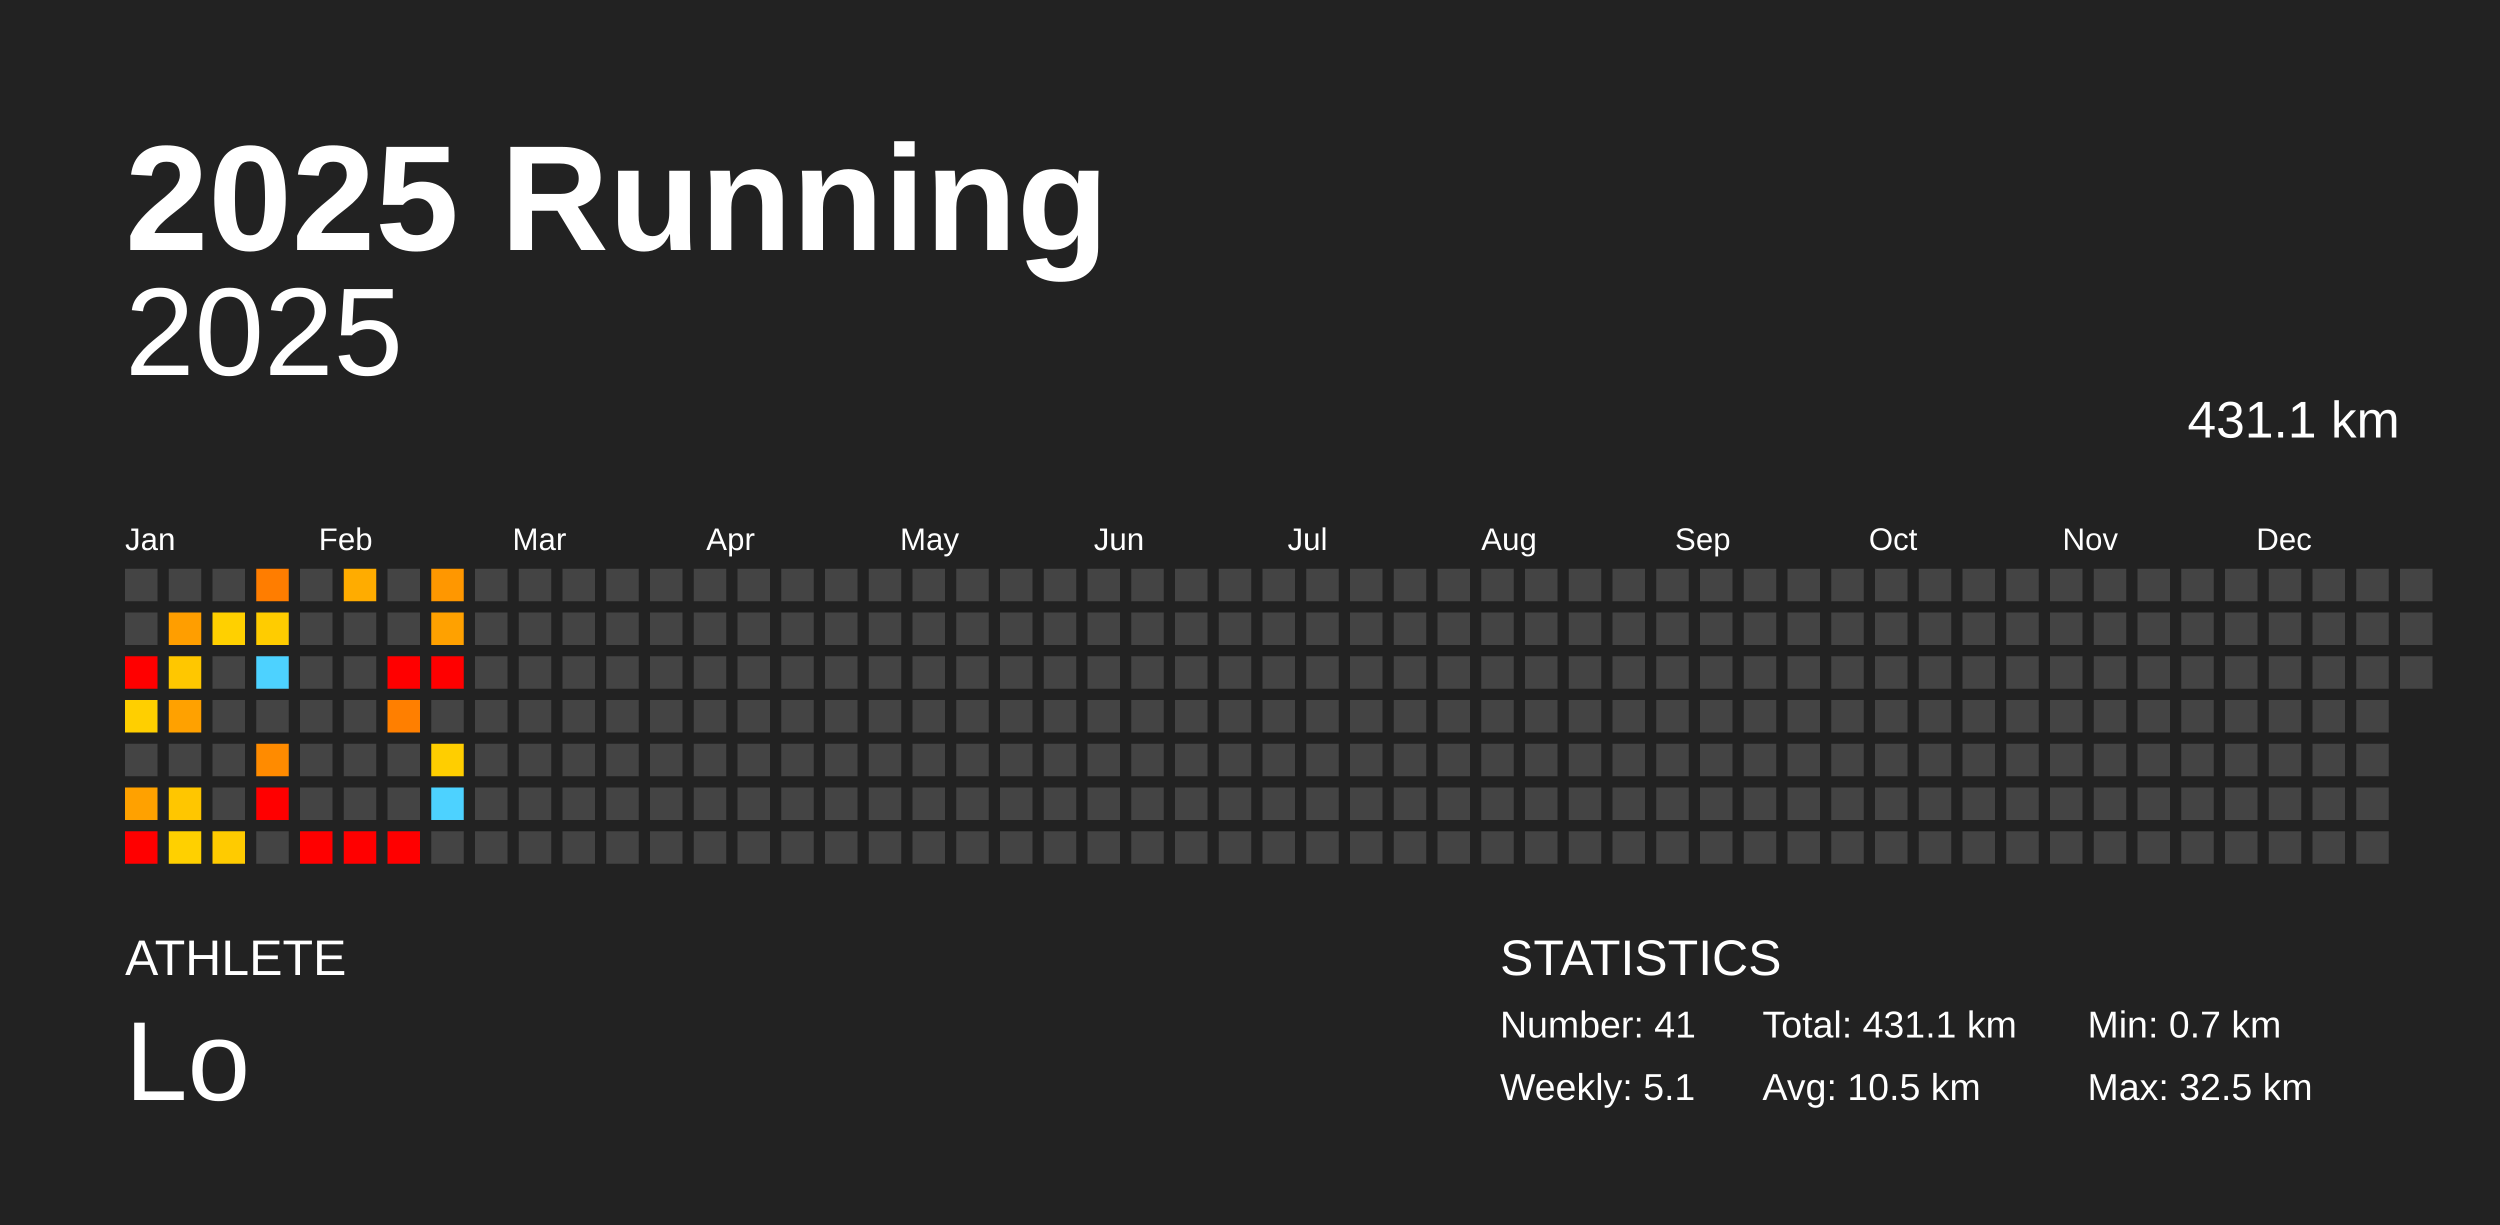
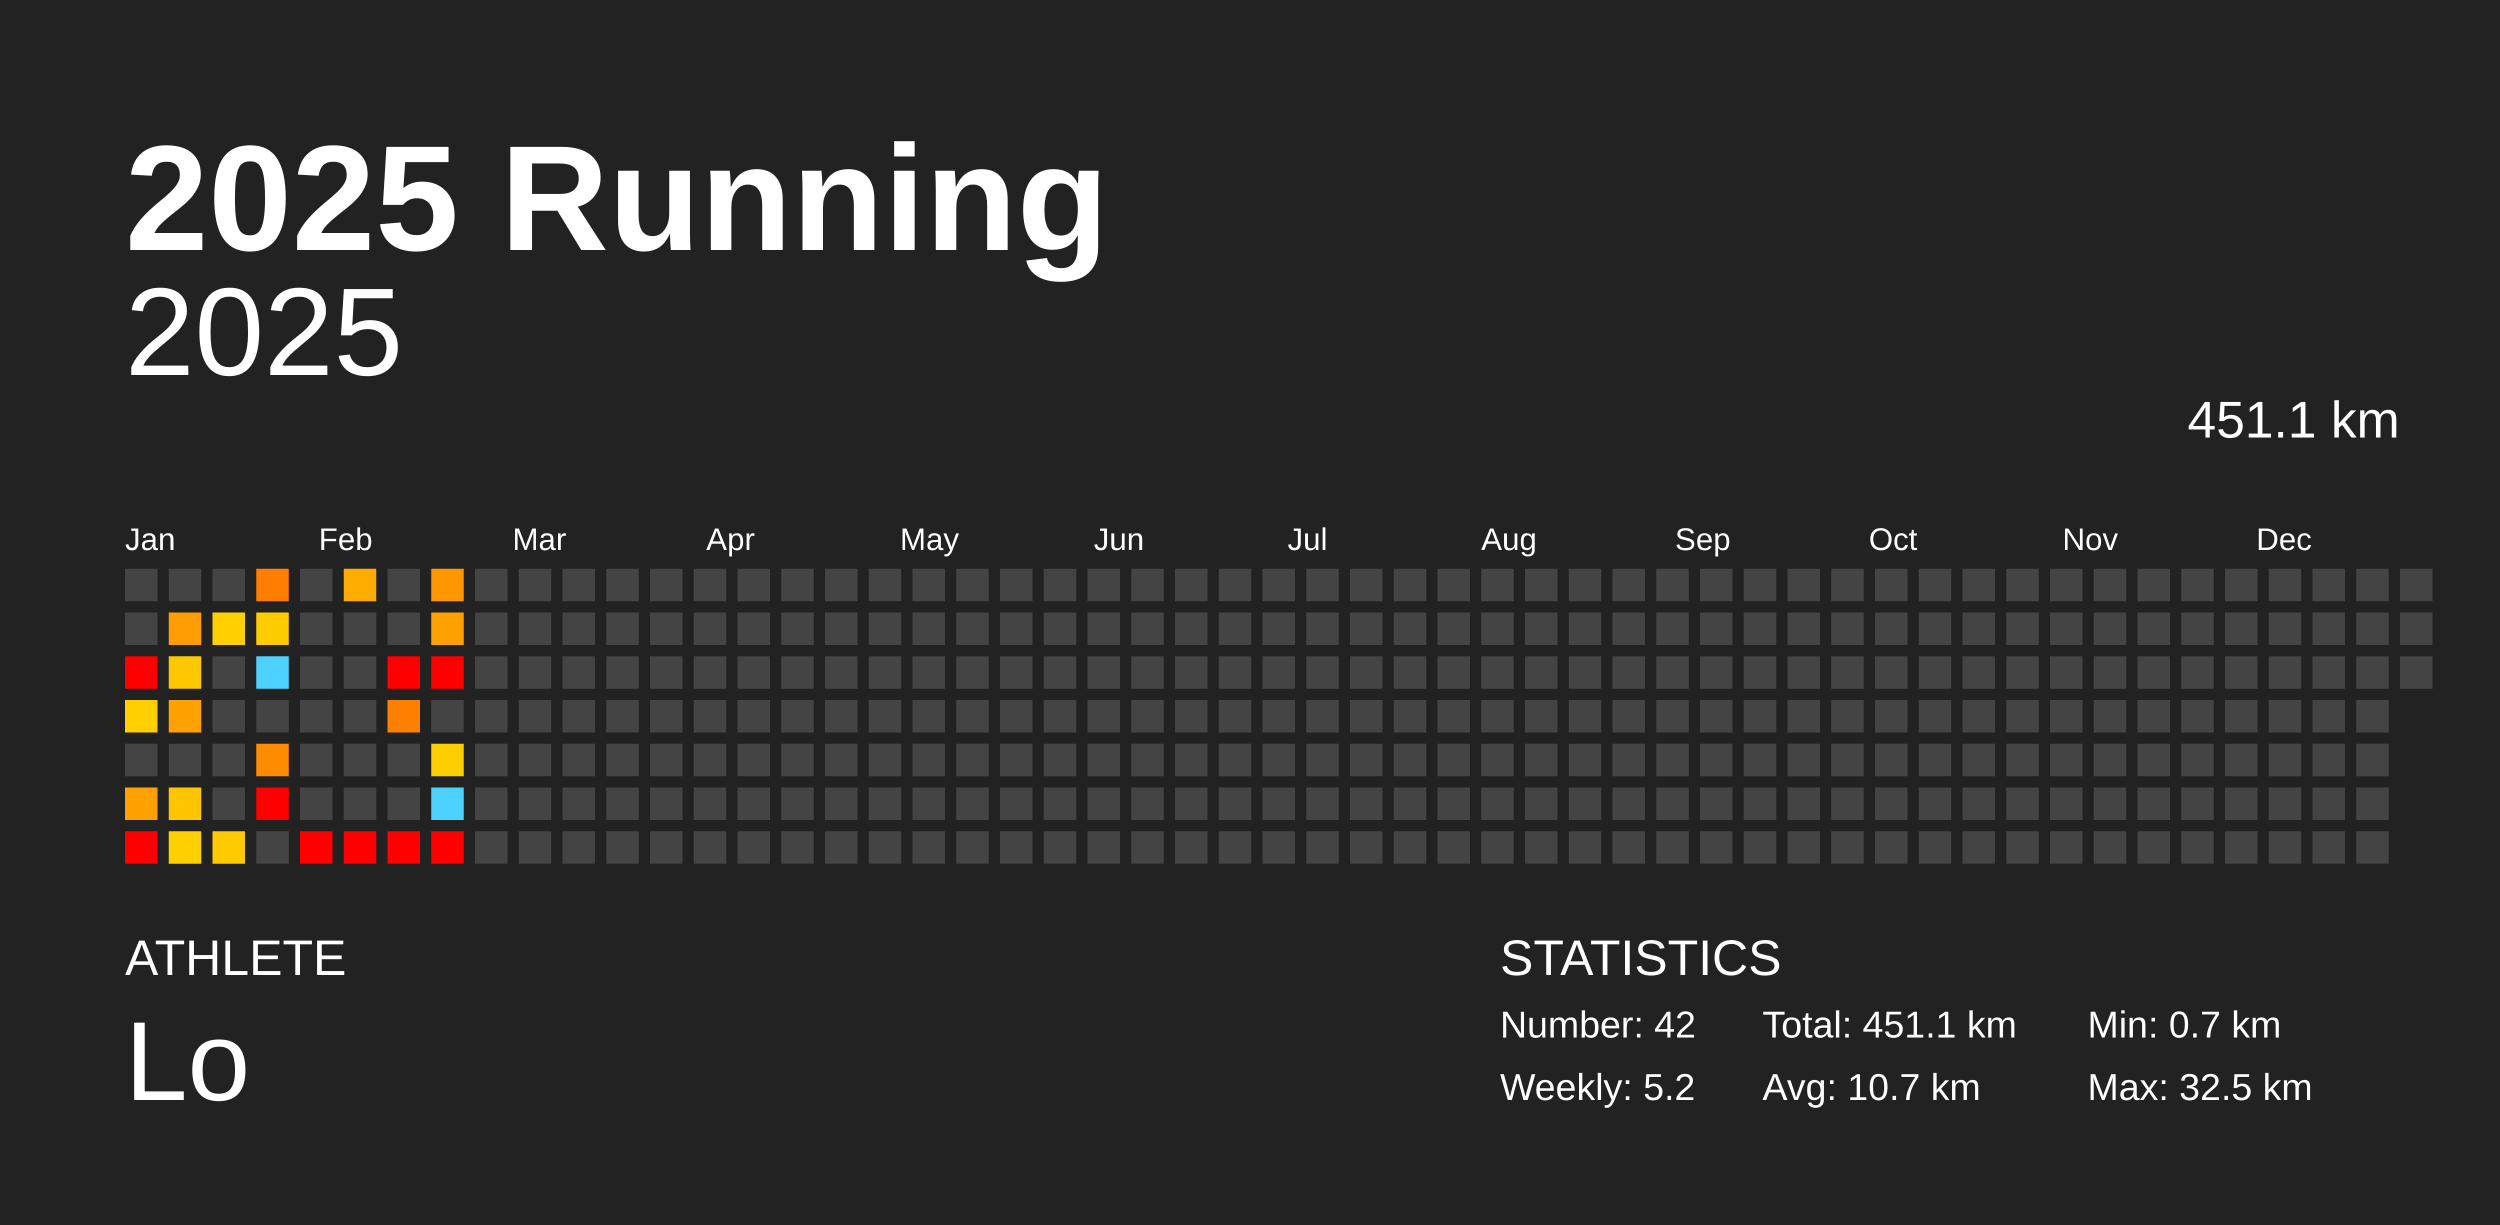
<svg xmlns="http://www.w3.org/2000/svg" baseProfile="full" height="98mm" version="1.1" viewBox="0,0,200,98" width="200mm">
  <defs />
  <rect fill="#222222" height="98" width="200" x="0" y="0" />
  <text fill="#FFFFFF" style="font-size:12px; font-family:Arial; font-weight:bold;" x="10" y="20">2025 Running</text>
  <text fill="#FFFFFF" style="font-size:4px; font-family:Arial" x="10" y="78">ATHLETE</text>
  <text fill="#FFFFFF" style="font-size:9px; font-family:Arial" x="10" y="88">Lo</text>
  <text fill="#FFFFFF" style="font-size:4px; font-family:Arial" x="120" y="78">STATISTICS</text>
-   <text fill="#FFFFFF" style="font-size:3px; font-family:Arial" x="120" y="83">Number: 41</text>
-   <text fill="#FFFFFF" style="font-size:3px; font-family:Arial" x="120" y="88">Weekly: 5.1</text>
-   <text fill="#FFFFFF" style="font-size:3px; font-family:Arial" x="141" y="83">Total: 431.1 km</text>
-   <text fill="#FFFFFF" style="font-size:3px; font-family:Arial" x="141" y="88">Avg: 10.5 km</text>
+   <text fill="#FFFFFF" style="font-size:3px; font-family:Arial" x="120" y="83">Number: 42</text>
+   <text fill="#FFFFFF" style="font-size:3px; font-family:Arial" x="120" y="88">Weekly: 5.2</text>
+   <text fill="#FFFFFF" style="font-size:3px; font-family:Arial" x="141" y="83">Total: 451.1 km</text>
+   <text fill="#FFFFFF" style="font-size:3px; font-family:Arial" x="141" y="88">Avg: 10.7 km</text>
  <text fill="#FFFFFF" style="font-size:3px; font-family:Arial" x="167" y="83">Min: 0.7 km</text>
  <text fill="#FFFFFF" style="font-size:3px; font-family:Arial" x="167" y="88">Max: 32.5 km</text>
  <text alignment-baseline="hanging" fill="#FFFFFF" style="font-size:10.0px; font-family:Arial;" x="10" y="30">2025</text>
-   <text alignment-baseline="hanging" fill="#FFFFFF" style="font-size:4.125px; font-family:Arial;" x="175" y="35">431.1 km</text>
+   <text alignment-baseline="hanging" fill="#FFFFFF" style="font-size:4.125px; font-family:Arial;" x="175" y="35">451.1 km</text>
  <text fill="#FFFFFF" style="font-size:2.5px; font-family:Arial" x="10.0" y="44">Jan</text>
  <text fill="#FFFFFF" style="font-size:2.5px; font-family:Arial" x="25.5" y="44">Feb</text>
  <text fill="#FFFFFF" style="font-size:2.5px; font-family:Arial" x="41.0" y="44">Mar</text>
  <text fill="#FFFFFF" style="font-size:2.5px; font-family:Arial" x="56.5" y="44">Apr</text>
  <text fill="#FFFFFF" style="font-size:2.5px; font-family:Arial" x="72.0" y="44">May</text>
  <text fill="#FFFFFF" style="font-size:2.5px; font-family:Arial" x="87.5" y="44">Jun</text>
  <text fill="#FFFFFF" style="font-size:2.5px; font-family:Arial" x="103.0" y="44">Jul</text>
  <text fill="#FFFFFF" style="font-size:2.5px; font-family:Arial" x="118.5" y="44">Aug</text>
  <text fill="#FFFFFF" style="font-size:2.5px; font-family:Arial" x="134.0" y="44">Sep</text>
  <text fill="#FFFFFF" style="font-size:2.5px; font-family:Arial" x="149.5" y="44">Oct</text>
  <text fill="#FFFFFF" style="font-size:2.5px; font-family:Arial" x="165.0" y="44">Nov</text>
  <text fill="#FFFFFF" style="font-size:2.5px; font-family:Arial" x="180.5" y="44">Dec</text>
  <rect fill="#444444" height="2.6" width="2.6" x="10.0" y="45.5" />
  <rect fill="#444444" height="2.6" width="2.6" x="10.0" y="49.0" />
  <rect fill="red" height="2.6" width="2.6" x="10.0" y="52.5" />
  <rect fill="#ffcf00" height="2.6" width="2.6" x="10.0" y="56.0" />
  <rect fill="#444444" height="2.6" width="2.6" x="10.0" y="59.5" />
  <rect fill="#ffa100" height="2.6" width="2.6" x="10.0" y="63.0" />
  <rect fill="red" height="2.6" width="2.6" x="10.0" y="66.5" />
  <rect fill="#444444" height="2.6" width="2.6" x="13.5" y="45.5" />
  <rect fill="#ff9e00" height="2.6" width="2.6" x="13.5" y="49.0" />
  <rect fill="#ffc700" height="2.6" width="2.6" x="13.5" y="52.5" />
  <rect fill="#ffa100" height="2.6" width="2.6" x="13.5" y="56.0" />
  <rect fill="#444444" height="2.6" width="2.6" x="13.5" y="59.5" />
  <rect fill="#ffc600" height="2.6" width="2.6" x="13.5" y="63.0" />
  <rect fill="#ffd000" height="2.6" width="2.6" x="13.5" y="66.5" />
  <rect fill="#444444" height="2.6" width="2.6" x="17.0" y="45.5" />
  <rect fill="#ffd000" height="2.6" width="2.6" x="17.0" y="49.0" />
  <rect fill="#444444" height="2.6" width="2.6" x="17.0" y="52.5" />
  <rect fill="#444444" height="2.6" width="2.6" x="17.0" y="56.0" />
  <rect fill="#444444" height="2.6" width="2.6" x="17.0" y="59.5" />
  <rect fill="#444444" height="2.6" width="2.6" x="17.0" y="63.0" />
  <rect fill="#ffcb00" height="2.6" width="2.6" x="17.0" y="66.5" />
  <rect fill="#ff7d00" height="2.6" width="2.6" x="20.5" y="45.5" />
  <rect fill="#ffcc00" height="2.6" width="2.6" x="20.5" y="49.0" />
  <rect fill="#4dd2ff" height="2.6" width="2.6" x="20.5" y="52.5" />
  <rect fill="#444444" height="2.6" width="2.6" x="20.5" y="56.0" />
  <rect fill="#ff8b00" height="2.6" width="2.6" x="20.5" y="59.5" />
  <rect fill="red" height="2.6" width="2.6" x="20.5" y="63.0" />
  <rect fill="#444444" height="2.6" width="2.6" x="20.5" y="66.5" />
  <rect fill="#444444" height="2.6" width="2.6" x="24.0" y="45.5" />
  <rect fill="#444444" height="2.6" width="2.6" x="24.0" y="49.0" />
  <rect fill="#444444" height="2.6" width="2.6" x="24.0" y="52.5" />
  <rect fill="#444444" height="2.6" width="2.6" x="24.0" y="56.0" />
  <rect fill="#444444" height="2.6" width="2.6" x="24.0" y="59.5" />
  <rect fill="#444444" height="2.6" width="2.6" x="24.0" y="63.0" />
  <rect fill="red" height="2.6" width="2.6" x="24.0" y="66.5" />
  <rect fill="#ffac00" height="2.6" width="2.6" x="27.5" y="45.5" />
  <rect fill="#444444" height="2.6" width="2.6" x="27.5" y="49.0" />
  <rect fill="#444444" height="2.6" width="2.6" x="27.5" y="52.5" />
  <rect fill="#444444" height="2.6" width="2.6" x="27.5" y="56.0" />
  <rect fill="#444444" height="2.6" width="2.6" x="27.5" y="59.5" />
  <rect fill="#444444" height="2.6" width="2.6" x="27.5" y="63.0" />
  <rect fill="red" height="2.6" width="2.6" x="27.5" y="66.5" />
  <rect fill="#444444" height="2.6" width="2.6" x="31.0" y="45.5" />
  <rect fill="#444444" height="2.6" width="2.6" x="31.0" y="49.0" />
  <rect fill="red" height="2.6" width="2.6" x="31.0" y="52.5" />
  <rect fill="#ff7f00" height="2.6" width="2.6" x="31.0" y="56.0" />
  <rect fill="#444444" height="2.6" width="2.6" x="31.0" y="59.5" />
  <rect fill="#444444" height="2.6" width="2.6" x="31.0" y="63.0" />
  <rect fill="red" height="2.6" width="2.6" x="31.0" y="66.5" />
  <rect fill="#ff9700" height="2.6" width="2.6" x="34.5" y="45.5" />
  <rect fill="#ffa100" height="2.6" width="2.6" x="34.5" y="49.0" />
  <rect fill="red" height="2.6" width="2.6" x="34.5" y="52.5" />
  <rect fill="#444444" height="2.6" width="2.6" x="34.5" y="56.0" />
  <rect fill="#ffce00" height="2.6" width="2.6" x="34.5" y="59.5" />
  <rect fill="#4dd2ff" height="2.6" width="2.6" x="34.5" y="63.0" />
-   <rect fill="#444444" height="2.6" width="2.6" x="34.5" y="66.5" />
+   <rect fill="red" height="2.6" width="2.6" x="34.5" y="66.5" />
  <rect fill="#444444" height="2.6" width="2.6" x="38.0" y="45.5" />
  <rect fill="#444444" height="2.6" width="2.6" x="38.0" y="49.0" />
  <rect fill="#444444" height="2.6" width="2.6" x="38.0" y="52.5" />
  <rect fill="#444444" height="2.6" width="2.6" x="38.0" y="56.0" />
  <rect fill="#444444" height="2.6" width="2.6" x="38.0" y="59.5" />
  <rect fill="#444444" height="2.6" width="2.6" x="38.0" y="63.0" />
  <rect fill="#444444" height="2.6" width="2.6" x="38.0" y="66.5" />
  <rect fill="#444444" height="2.6" width="2.6" x="41.5" y="45.5" />
  <rect fill="#444444" height="2.6" width="2.6" x="41.5" y="49.0" />
  <rect fill="#444444" height="2.6" width="2.6" x="41.5" y="52.5" />
  <rect fill="#444444" height="2.6" width="2.6" x="41.5" y="56.0" />
  <rect fill="#444444" height="2.6" width="2.6" x="41.5" y="59.5" />
  <rect fill="#444444" height="2.6" width="2.6" x="41.5" y="63.0" />
  <rect fill="#444444" height="2.6" width="2.6" x="41.5" y="66.5" />
  <rect fill="#444444" height="2.6" width="2.6" x="45.0" y="45.5" />
  <rect fill="#444444" height="2.6" width="2.6" x="45.0" y="49.0" />
  <rect fill="#444444" height="2.6" width="2.6" x="45.0" y="52.5" />
  <rect fill="#444444" height="2.6" width="2.6" x="45.0" y="56.0" />
  <rect fill="#444444" height="2.6" width="2.6" x="45.0" y="59.5" />
  <rect fill="#444444" height="2.6" width="2.6" x="45.0" y="63.0" />
  <rect fill="#444444" height="2.6" width="2.6" x="45.0" y="66.5" />
  <rect fill="#444444" height="2.6" width="2.6" x="48.5" y="45.5" />
  <rect fill="#444444" height="2.6" width="2.6" x="48.5" y="49.0" />
  <rect fill="#444444" height="2.6" width="2.6" x="48.5" y="52.5" />
  <rect fill="#444444" height="2.6" width="2.6" x="48.5" y="56.0" />
  <rect fill="#444444" height="2.6" width="2.6" x="48.5" y="59.5" />
  <rect fill="#444444" height="2.6" width="2.6" x="48.5" y="63.0" />
  <rect fill="#444444" height="2.6" width="2.6" x="48.5" y="66.5" />
  <rect fill="#444444" height="2.6" width="2.6" x="52.0" y="45.5" />
  <rect fill="#444444" height="2.6" width="2.6" x="52.0" y="49.0" />
  <rect fill="#444444" height="2.6" width="2.6" x="52.0" y="52.5" />
  <rect fill="#444444" height="2.6" width="2.6" x="52.0" y="56.0" />
  <rect fill="#444444" height="2.6" width="2.6" x="52.0" y="59.5" />
  <rect fill="#444444" height="2.6" width="2.6" x="52.0" y="63.0" />
  <rect fill="#444444" height="2.6" width="2.6" x="52.0" y="66.5" />
  <rect fill="#444444" height="2.6" width="2.6" x="55.5" y="45.5" />
  <rect fill="#444444" height="2.6" width="2.6" x="55.5" y="49.0" />
  <rect fill="#444444" height="2.6" width="2.6" x="55.5" y="52.5" />
  <rect fill="#444444" height="2.6" width="2.6" x="55.5" y="56.0" />
  <rect fill="#444444" height="2.6" width="2.6" x="55.5" y="59.5" />
  <rect fill="#444444" height="2.6" width="2.6" x="55.5" y="63.0" />
  <rect fill="#444444" height="2.6" width="2.6" x="55.5" y="66.5" />
  <rect fill="#444444" height="2.6" width="2.6" x="59.0" y="45.5" />
  <rect fill="#444444" height="2.6" width="2.6" x="59.0" y="49.0" />
  <rect fill="#444444" height="2.6" width="2.6" x="59.0" y="52.5" />
  <rect fill="#444444" height="2.6" width="2.6" x="59.0" y="56.0" />
  <rect fill="#444444" height="2.6" width="2.6" x="59.0" y="59.5" />
  <rect fill="#444444" height="2.6" width="2.6" x="59.0" y="63.0" />
  <rect fill="#444444" height="2.6" width="2.6" x="59.0" y="66.5" />
  <rect fill="#444444" height="2.6" width="2.6" x="62.5" y="45.5" />
  <rect fill="#444444" height="2.6" width="2.6" x="62.5" y="49.0" />
  <rect fill="#444444" height="2.6" width="2.6" x="62.5" y="52.5" />
  <rect fill="#444444" height="2.6" width="2.6" x="62.5" y="56.0" />
  <rect fill="#444444" height="2.6" width="2.6" x="62.5" y="59.5" />
  <rect fill="#444444" height="2.6" width="2.6" x="62.5" y="63.0" />
  <rect fill="#444444" height="2.6" width="2.6" x="62.5" y="66.5" />
  <rect fill="#444444" height="2.6" width="2.6" x="66.0" y="45.5" />
  <rect fill="#444444" height="2.6" width="2.6" x="66.0" y="49.0" />
  <rect fill="#444444" height="2.6" width="2.6" x="66.0" y="52.5" />
  <rect fill="#444444" height="2.6" width="2.6" x="66.0" y="56.0" />
  <rect fill="#444444" height="2.6" width="2.6" x="66.0" y="59.5" />
  <rect fill="#444444" height="2.6" width="2.6" x="66.0" y="63.0" />
  <rect fill="#444444" height="2.6" width="2.6" x="66.0" y="66.5" />
  <rect fill="#444444" height="2.6" width="2.6" x="69.5" y="45.5" />
  <rect fill="#444444" height="2.6" width="2.6" x="69.5" y="49.0" />
  <rect fill="#444444" height="2.6" width="2.6" x="69.5" y="52.5" />
  <rect fill="#444444" height="2.6" width="2.6" x="69.5" y="56.0" />
  <rect fill="#444444" height="2.6" width="2.6" x="69.5" y="59.5" />
  <rect fill="#444444" height="2.6" width="2.6" x="69.5" y="63.0" />
  <rect fill="#444444" height="2.6" width="2.6" x="69.5" y="66.5" />
  <rect fill="#444444" height="2.6" width="2.6" x="73.0" y="45.5" />
  <rect fill="#444444" height="2.6" width="2.6" x="73.0" y="49.0" />
  <rect fill="#444444" height="2.6" width="2.6" x="73.0" y="52.5" />
  <rect fill="#444444" height="2.6" width="2.6" x="73.0" y="56.0" />
  <rect fill="#444444" height="2.6" width="2.6" x="73.0" y="59.5" />
  <rect fill="#444444" height="2.6" width="2.6" x="73.0" y="63.0" />
  <rect fill="#444444" height="2.6" width="2.6" x="73.0" y="66.5" />
  <rect fill="#444444" height="2.6" width="2.6" x="76.5" y="45.5" />
  <rect fill="#444444" height="2.6" width="2.6" x="76.5" y="49.0" />
  <rect fill="#444444" height="2.6" width="2.6" x="76.5" y="52.5" />
  <rect fill="#444444" height="2.6" width="2.6" x="76.5" y="56.0" />
  <rect fill="#444444" height="2.6" width="2.6" x="76.5" y="59.5" />
  <rect fill="#444444" height="2.6" width="2.6" x="76.5" y="63.0" />
  <rect fill="#444444" height="2.6" width="2.6" x="76.5" y="66.5" />
  <rect fill="#444444" height="2.6" width="2.6" x="80.0" y="45.5" />
  <rect fill="#444444" height="2.6" width="2.6" x="80.0" y="49.0" />
  <rect fill="#444444" height="2.6" width="2.6" x="80.0" y="52.5" />
  <rect fill="#444444" height="2.6" width="2.6" x="80.0" y="56.0" />
  <rect fill="#444444" height="2.6" width="2.6" x="80.0" y="59.5" />
  <rect fill="#444444" height="2.6" width="2.6" x="80.0" y="63.0" />
  <rect fill="#444444" height="2.6" width="2.6" x="80.0" y="66.5" />
  <rect fill="#444444" height="2.6" width="2.6" x="83.5" y="45.5" />
  <rect fill="#444444" height="2.6" width="2.6" x="83.5" y="49.0" />
  <rect fill="#444444" height="2.6" width="2.6" x="83.5" y="52.5" />
  <rect fill="#444444" height="2.6" width="2.6" x="83.5" y="56.0" />
  <rect fill="#444444" height="2.6" width="2.6" x="83.5" y="59.5" />
  <rect fill="#444444" height="2.6" width="2.6" x="83.5" y="63.0" />
  <rect fill="#444444" height="2.6" width="2.6" x="83.5" y="66.5" />
  <rect fill="#444444" height="2.6" width="2.6" x="87.0" y="45.5" />
  <rect fill="#444444" height="2.6" width="2.6" x="87.0" y="49.0" />
  <rect fill="#444444" height="2.6" width="2.6" x="87.0" y="52.5" />
  <rect fill="#444444" height="2.6" width="2.6" x="87.0" y="56.0" />
  <rect fill="#444444" height="2.6" width="2.6" x="87.0" y="59.5" />
  <rect fill="#444444" height="2.6" width="2.6" x="87.0" y="63.0" />
  <rect fill="#444444" height="2.6" width="2.6" x="87.0" y="66.5" />
  <rect fill="#444444" height="2.6" width="2.6" x="90.5" y="45.5" />
  <rect fill="#444444" height="2.6" width="2.6" x="90.5" y="49.0" />
  <rect fill="#444444" height="2.6" width="2.6" x="90.5" y="52.5" />
  <rect fill="#444444" height="2.6" width="2.6" x="90.5" y="56.0" />
  <rect fill="#444444" height="2.6" width="2.6" x="90.5" y="59.5" />
  <rect fill="#444444" height="2.6" width="2.6" x="90.5" y="63.0" />
  <rect fill="#444444" height="2.6" width="2.6" x="90.5" y="66.5" />
  <rect fill="#444444" height="2.6" width="2.6" x="94.0" y="45.5" />
  <rect fill="#444444" height="2.6" width="2.6" x="94.0" y="49.0" />
  <rect fill="#444444" height="2.6" width="2.6" x="94.0" y="52.5" />
  <rect fill="#444444" height="2.6" width="2.6" x="94.0" y="56.0" />
  <rect fill="#444444" height="2.6" width="2.6" x="94.0" y="59.5" />
  <rect fill="#444444" height="2.6" width="2.6" x="94.0" y="63.0" />
  <rect fill="#444444" height="2.6" width="2.6" x="94.0" y="66.5" />
  <rect fill="#444444" height="2.6" width="2.6" x="97.5" y="45.5" />
  <rect fill="#444444" height="2.6" width="2.6" x="97.5" y="49.0" />
  <rect fill="#444444" height="2.6" width="2.6" x="97.5" y="52.5" />
  <rect fill="#444444" height="2.6" width="2.6" x="97.5" y="56.0" />
  <rect fill="#444444" height="2.6" width="2.6" x="97.5" y="59.5" />
  <rect fill="#444444" height="2.6" width="2.6" x="97.5" y="63.0" />
  <rect fill="#444444" height="2.6" width="2.6" x="97.5" y="66.5" />
  <rect fill="#444444" height="2.6" width="2.6" x="101.0" y="45.5" />
  <rect fill="#444444" height="2.6" width="2.6" x="101.0" y="49.0" />
  <rect fill="#444444" height="2.6" width="2.6" x="101.0" y="52.5" />
  <rect fill="#444444" height="2.6" width="2.6" x="101.0" y="56.0" />
  <rect fill="#444444" height="2.6" width="2.6" x="101.0" y="59.5" />
  <rect fill="#444444" height="2.6" width="2.6" x="101.0" y="63.0" />
  <rect fill="#444444" height="2.6" width="2.6" x="101.0" y="66.5" />
  <rect fill="#444444" height="2.6" width="2.6" x="104.5" y="45.5" />
  <rect fill="#444444" height="2.6" width="2.6" x="104.5" y="49.0" />
  <rect fill="#444444" height="2.6" width="2.6" x="104.5" y="52.5" />
  <rect fill="#444444" height="2.6" width="2.6" x="104.5" y="56.0" />
  <rect fill="#444444" height="2.6" width="2.6" x="104.5" y="59.5" />
  <rect fill="#444444" height="2.6" width="2.6" x="104.5" y="63.0" />
  <rect fill="#444444" height="2.6" width="2.6" x="104.5" y="66.5" />
  <rect fill="#444444" height="2.6" width="2.6" x="108.0" y="45.5" />
  <rect fill="#444444" height="2.6" width="2.6" x="108.0" y="49.0" />
  <rect fill="#444444" height="2.6" width="2.6" x="108.0" y="52.5" />
  <rect fill="#444444" height="2.6" width="2.6" x="108.0" y="56.0" />
  <rect fill="#444444" height="2.6" width="2.6" x="108.0" y="59.5" />
  <rect fill="#444444" height="2.6" width="2.6" x="108.0" y="63.0" />
  <rect fill="#444444" height="2.6" width="2.6" x="108.0" y="66.5" />
  <rect fill="#444444" height="2.6" width="2.6" x="111.5" y="45.5" />
  <rect fill="#444444" height="2.6" width="2.6" x="111.5" y="49.0" />
  <rect fill="#444444" height="2.6" width="2.6" x="111.5" y="52.5" />
  <rect fill="#444444" height="2.6" width="2.6" x="111.5" y="56.0" />
  <rect fill="#444444" height="2.6" width="2.6" x="111.5" y="59.5" />
  <rect fill="#444444" height="2.6" width="2.6" x="111.5" y="63.0" />
  <rect fill="#444444" height="2.6" width="2.6" x="111.5" y="66.5" />
  <rect fill="#444444" height="2.6" width="2.6" x="115.0" y="45.5" />
  <rect fill="#444444" height="2.6" width="2.6" x="115.0" y="49.0" />
  <rect fill="#444444" height="2.6" width="2.6" x="115.0" y="52.5" />
  <rect fill="#444444" height="2.6" width="2.6" x="115.0" y="56.0" />
  <rect fill="#444444" height="2.6" width="2.6" x="115.0" y="59.5" />
  <rect fill="#444444" height="2.6" width="2.6" x="115.0" y="63.0" />
  <rect fill="#444444" height="2.6" width="2.6" x="115.0" y="66.5" />
  <rect fill="#444444" height="2.6" width="2.6" x="118.5" y="45.5" />
  <rect fill="#444444" height="2.6" width="2.6" x="118.5" y="49.0" />
  <rect fill="#444444" height="2.6" width="2.6" x="118.5" y="52.5" />
  <rect fill="#444444" height="2.6" width="2.6" x="118.5" y="56.0" />
  <rect fill="#444444" height="2.6" width="2.6" x="118.5" y="59.5" />
  <rect fill="#444444" height="2.6" width="2.6" x="118.5" y="63.0" />
  <rect fill="#444444" height="2.6" width="2.6" x="118.5" y="66.5" />
  <rect fill="#444444" height="2.6" width="2.6" x="122.0" y="45.5" />
  <rect fill="#444444" height="2.6" width="2.6" x="122.0" y="49.0" />
  <rect fill="#444444" height="2.6" width="2.6" x="122.0" y="52.5" />
  <rect fill="#444444" height="2.6" width="2.6" x="122.0" y="56.0" />
  <rect fill="#444444" height="2.6" width="2.6" x="122.0" y="59.5" />
  <rect fill="#444444" height="2.6" width="2.6" x="122.0" y="63.0" />
  <rect fill="#444444" height="2.6" width="2.6" x="122.0" y="66.5" />
  <rect fill="#444444" height="2.6" width="2.6" x="125.5" y="45.5" />
  <rect fill="#444444" height="2.6" width="2.6" x="125.5" y="49.0" />
  <rect fill="#444444" height="2.6" width="2.6" x="125.5" y="52.5" />
  <rect fill="#444444" height="2.6" width="2.6" x="125.5" y="56.0" />
  <rect fill="#444444" height="2.6" width="2.6" x="125.5" y="59.5" />
  <rect fill="#444444" height="2.6" width="2.6" x="125.5" y="63.0" />
  <rect fill="#444444" height="2.6" width="2.6" x="125.5" y="66.5" />
  <rect fill="#444444" height="2.6" width="2.6" x="129.0" y="45.5" />
  <rect fill="#444444" height="2.6" width="2.6" x="129.0" y="49.0" />
  <rect fill="#444444" height="2.6" width="2.6" x="129.0" y="52.5" />
  <rect fill="#444444" height="2.6" width="2.6" x="129.0" y="56.0" />
  <rect fill="#444444" height="2.6" width="2.6" x="129.0" y="59.5" />
  <rect fill="#444444" height="2.6" width="2.6" x="129.0" y="63.0" />
  <rect fill="#444444" height="2.6" width="2.6" x="129.0" y="66.5" />
  <rect fill="#444444" height="2.6" width="2.6" x="132.5" y="45.5" />
  <rect fill="#444444" height="2.6" width="2.6" x="132.5" y="49.0" />
  <rect fill="#444444" height="2.6" width="2.6" x="132.5" y="52.5" />
  <rect fill="#444444" height="2.6" width="2.6" x="132.5" y="56.0" />
  <rect fill="#444444" height="2.6" width="2.6" x="132.5" y="59.5" />
  <rect fill="#444444" height="2.6" width="2.6" x="132.5" y="63.0" />
  <rect fill="#444444" height="2.6" width="2.6" x="132.5" y="66.5" />
  <rect fill="#444444" height="2.6" width="2.6" x="136.0" y="45.5" />
  <rect fill="#444444" height="2.6" width="2.6" x="136.0" y="49.0" />
  <rect fill="#444444" height="2.6" width="2.6" x="136.0" y="52.5" />
  <rect fill="#444444" height="2.6" width="2.6" x="136.0" y="56.0" />
  <rect fill="#444444" height="2.6" width="2.6" x="136.0" y="59.5" />
  <rect fill="#444444" height="2.6" width="2.6" x="136.0" y="63.0" />
  <rect fill="#444444" height="2.6" width="2.6" x="136.0" y="66.5" />
  <rect fill="#444444" height="2.6" width="2.6" x="139.5" y="45.5" />
  <rect fill="#444444" height="2.6" width="2.6" x="139.5" y="49.0" />
  <rect fill="#444444" height="2.6" width="2.6" x="139.5" y="52.5" />
  <rect fill="#444444" height="2.6" width="2.6" x="139.5" y="56.0" />
  <rect fill="#444444" height="2.6" width="2.6" x="139.5" y="59.5" />
  <rect fill="#444444" height="2.6" width="2.6" x="139.5" y="63.0" />
  <rect fill="#444444" height="2.6" width="2.6" x="139.5" y="66.5" />
  <rect fill="#444444" height="2.6" width="2.6" x="143.0" y="45.5" />
  <rect fill="#444444" height="2.6" width="2.6" x="143.0" y="49.0" />
  <rect fill="#444444" height="2.6" width="2.6" x="143.0" y="52.5" />
  <rect fill="#444444" height="2.6" width="2.6" x="143.0" y="56.0" />
  <rect fill="#444444" height="2.6" width="2.6" x="143.0" y="59.5" />
  <rect fill="#444444" height="2.6" width="2.6" x="143.0" y="63.0" />
  <rect fill="#444444" height="2.6" width="2.6" x="143.0" y="66.5" />
  <rect fill="#444444" height="2.6" width="2.6" x="146.5" y="45.5" />
  <rect fill="#444444" height="2.6" width="2.6" x="146.5" y="49.0" />
  <rect fill="#444444" height="2.6" width="2.6" x="146.5" y="52.5" />
  <rect fill="#444444" height="2.6" width="2.6" x="146.5" y="56.0" />
  <rect fill="#444444" height="2.6" width="2.6" x="146.5" y="59.5" />
  <rect fill="#444444" height="2.6" width="2.6" x="146.5" y="63.0" />
  <rect fill="#444444" height="2.6" width="2.6" x="146.5" y="66.5" />
  <rect fill="#444444" height="2.6" width="2.6" x="150.0" y="45.5" />
  <rect fill="#444444" height="2.6" width="2.6" x="150.0" y="49.0" />
  <rect fill="#444444" height="2.6" width="2.6" x="150.0" y="52.5" />
  <rect fill="#444444" height="2.6" width="2.6" x="150.0" y="56.0" />
  <rect fill="#444444" height="2.6" width="2.6" x="150.0" y="59.5" />
  <rect fill="#444444" height="2.6" width="2.6" x="150.0" y="63.0" />
  <rect fill="#444444" height="2.6" width="2.6" x="150.0" y="66.5" />
  <rect fill="#444444" height="2.6" width="2.6" x="153.5" y="45.5" />
  <rect fill="#444444" height="2.6" width="2.6" x="153.5" y="49.0" />
  <rect fill="#444444" height="2.6" width="2.6" x="153.5" y="52.5" />
  <rect fill="#444444" height="2.6" width="2.6" x="153.5" y="56.0" />
  <rect fill="#444444" height="2.6" width="2.6" x="153.5" y="59.5" />
  <rect fill="#444444" height="2.6" width="2.6" x="153.5" y="63.0" />
  <rect fill="#444444" height="2.6" width="2.6" x="153.5" y="66.5" />
  <rect fill="#444444" height="2.6" width="2.6" x="157.0" y="45.5" />
  <rect fill="#444444" height="2.6" width="2.6" x="157.0" y="49.0" />
  <rect fill="#444444" height="2.6" width="2.6" x="157.0" y="52.5" />
  <rect fill="#444444" height="2.6" width="2.6" x="157.0" y="56.0" />
  <rect fill="#444444" height="2.6" width="2.6" x="157.0" y="59.5" />
  <rect fill="#444444" height="2.6" width="2.6" x="157.0" y="63.0" />
  <rect fill="#444444" height="2.6" width="2.6" x="157.0" y="66.5" />
  <rect fill="#444444" height="2.6" width="2.6" x="160.5" y="45.5" />
  <rect fill="#444444" height="2.6" width="2.6" x="160.5" y="49.0" />
  <rect fill="#444444" height="2.6" width="2.6" x="160.5" y="52.5" />
  <rect fill="#444444" height="2.6" width="2.6" x="160.5" y="56.0" />
  <rect fill="#444444" height="2.6" width="2.6" x="160.5" y="59.5" />
  <rect fill="#444444" height="2.6" width="2.6" x="160.5" y="63.0" />
  <rect fill="#444444" height="2.6" width="2.6" x="160.5" y="66.5" />
  <rect fill="#444444" height="2.6" width="2.6" x="164.0" y="45.5" />
  <rect fill="#444444" height="2.6" width="2.6" x="164.0" y="49.0" />
  <rect fill="#444444" height="2.6" width="2.6" x="164.0" y="52.5" />
  <rect fill="#444444" height="2.6" width="2.6" x="164.0" y="56.0" />
  <rect fill="#444444" height="2.6" width="2.6" x="164.0" y="59.5" />
  <rect fill="#444444" height="2.6" width="2.6" x="164.0" y="63.0" />
  <rect fill="#444444" height="2.6" width="2.6" x="164.0" y="66.5" />
  <rect fill="#444444" height="2.6" width="2.6" x="167.5" y="45.5" />
  <rect fill="#444444" height="2.6" width="2.6" x="167.5" y="49.0" />
  <rect fill="#444444" height="2.6" width="2.6" x="167.5" y="52.5" />
  <rect fill="#444444" height="2.6" width="2.6" x="167.5" y="56.0" />
  <rect fill="#444444" height="2.6" width="2.6" x="167.5" y="59.5" />
  <rect fill="#444444" height="2.6" width="2.6" x="167.5" y="63.0" />
  <rect fill="#444444" height="2.6" width="2.6" x="167.5" y="66.5" />
  <rect fill="#444444" height="2.6" width="2.6" x="171.0" y="45.5" />
  <rect fill="#444444" height="2.6" width="2.6" x="171.0" y="49.0" />
  <rect fill="#444444" height="2.6" width="2.6" x="171.0" y="52.5" />
  <rect fill="#444444" height="2.6" width="2.6" x="171.0" y="56.0" />
  <rect fill="#444444" height="2.6" width="2.6" x="171.0" y="59.5" />
  <rect fill="#444444" height="2.6" width="2.6" x="171.0" y="63.0" />
  <rect fill="#444444" height="2.6" width="2.6" x="171.0" y="66.5" />
  <rect fill="#444444" height="2.6" width="2.6" x="174.5" y="45.5" />
  <rect fill="#444444" height="2.6" width="2.6" x="174.5" y="49.0" />
  <rect fill="#444444" height="2.6" width="2.6" x="174.5" y="52.5" />
  <rect fill="#444444" height="2.6" width="2.6" x="174.5" y="56.0" />
  <rect fill="#444444" height="2.6" width="2.6" x="174.5" y="59.5" />
  <rect fill="#444444" height="2.6" width="2.6" x="174.5" y="63.0" />
  <rect fill="#444444" height="2.6" width="2.6" x="174.5" y="66.5" />
  <rect fill="#444444" height="2.6" width="2.6" x="178.0" y="45.5" />
  <rect fill="#444444" height="2.6" width="2.6" x="178.0" y="49.0" />
  <rect fill="#444444" height="2.6" width="2.6" x="178.0" y="52.5" />
  <rect fill="#444444" height="2.6" width="2.6" x="178.0" y="56.0" />
  <rect fill="#444444" height="2.6" width="2.6" x="178.0" y="59.5" />
  <rect fill="#444444" height="2.6" width="2.6" x="178.0" y="63.0" />
  <rect fill="#444444" height="2.6" width="2.6" x="178.0" y="66.5" />
  <rect fill="#444444" height="2.6" width="2.6" x="181.5" y="45.5" />
  <rect fill="#444444" height="2.6" width="2.6" x="181.5" y="49.0" />
  <rect fill="#444444" height="2.6" width="2.6" x="181.5" y="52.5" />
  <rect fill="#444444" height="2.6" width="2.6" x="181.5" y="56.0" />
  <rect fill="#444444" height="2.6" width="2.6" x="181.5" y="59.5" />
  <rect fill="#444444" height="2.6" width="2.6" x="181.5" y="63.0" />
  <rect fill="#444444" height="2.6" width="2.6" x="181.5" y="66.5" />
  <rect fill="#444444" height="2.6" width="2.6" x="185.0" y="45.5" />
  <rect fill="#444444" height="2.6" width="2.6" x="185.0" y="49.0" />
  <rect fill="#444444" height="2.6" width="2.6" x="185.0" y="52.5" />
  <rect fill="#444444" height="2.6" width="2.6" x="185.0" y="56.0" />
  <rect fill="#444444" height="2.6" width="2.6" x="185.0" y="59.5" />
  <rect fill="#444444" height="2.6" width="2.6" x="185.0" y="63.0" />
  <rect fill="#444444" height="2.6" width="2.6" x="185.0" y="66.5" />
  <rect fill="#444444" height="2.6" width="2.6" x="188.5" y="45.5" />
  <rect fill="#444444" height="2.6" width="2.6" x="188.5" y="49.0" />
  <rect fill="#444444" height="2.6" width="2.6" x="188.5" y="52.5" />
  <rect fill="#444444" height="2.6" width="2.6" x="188.5" y="56.0" />
  <rect fill="#444444" height="2.6" width="2.6" x="188.5" y="59.5" />
  <rect fill="#444444" height="2.6" width="2.6" x="188.5" y="63.0" />
  <rect fill="#444444" height="2.6" width="2.6" x="188.5" y="66.5" />
  <rect fill="#444444" height="2.6" width="2.6" x="192.0" y="45.5" />
  <rect fill="#444444" height="2.6" width="2.6" x="192.0" y="49.0" />
  <rect fill="#444444" height="2.6" width="2.6" x="192.0" y="52.5" />
</svg>
